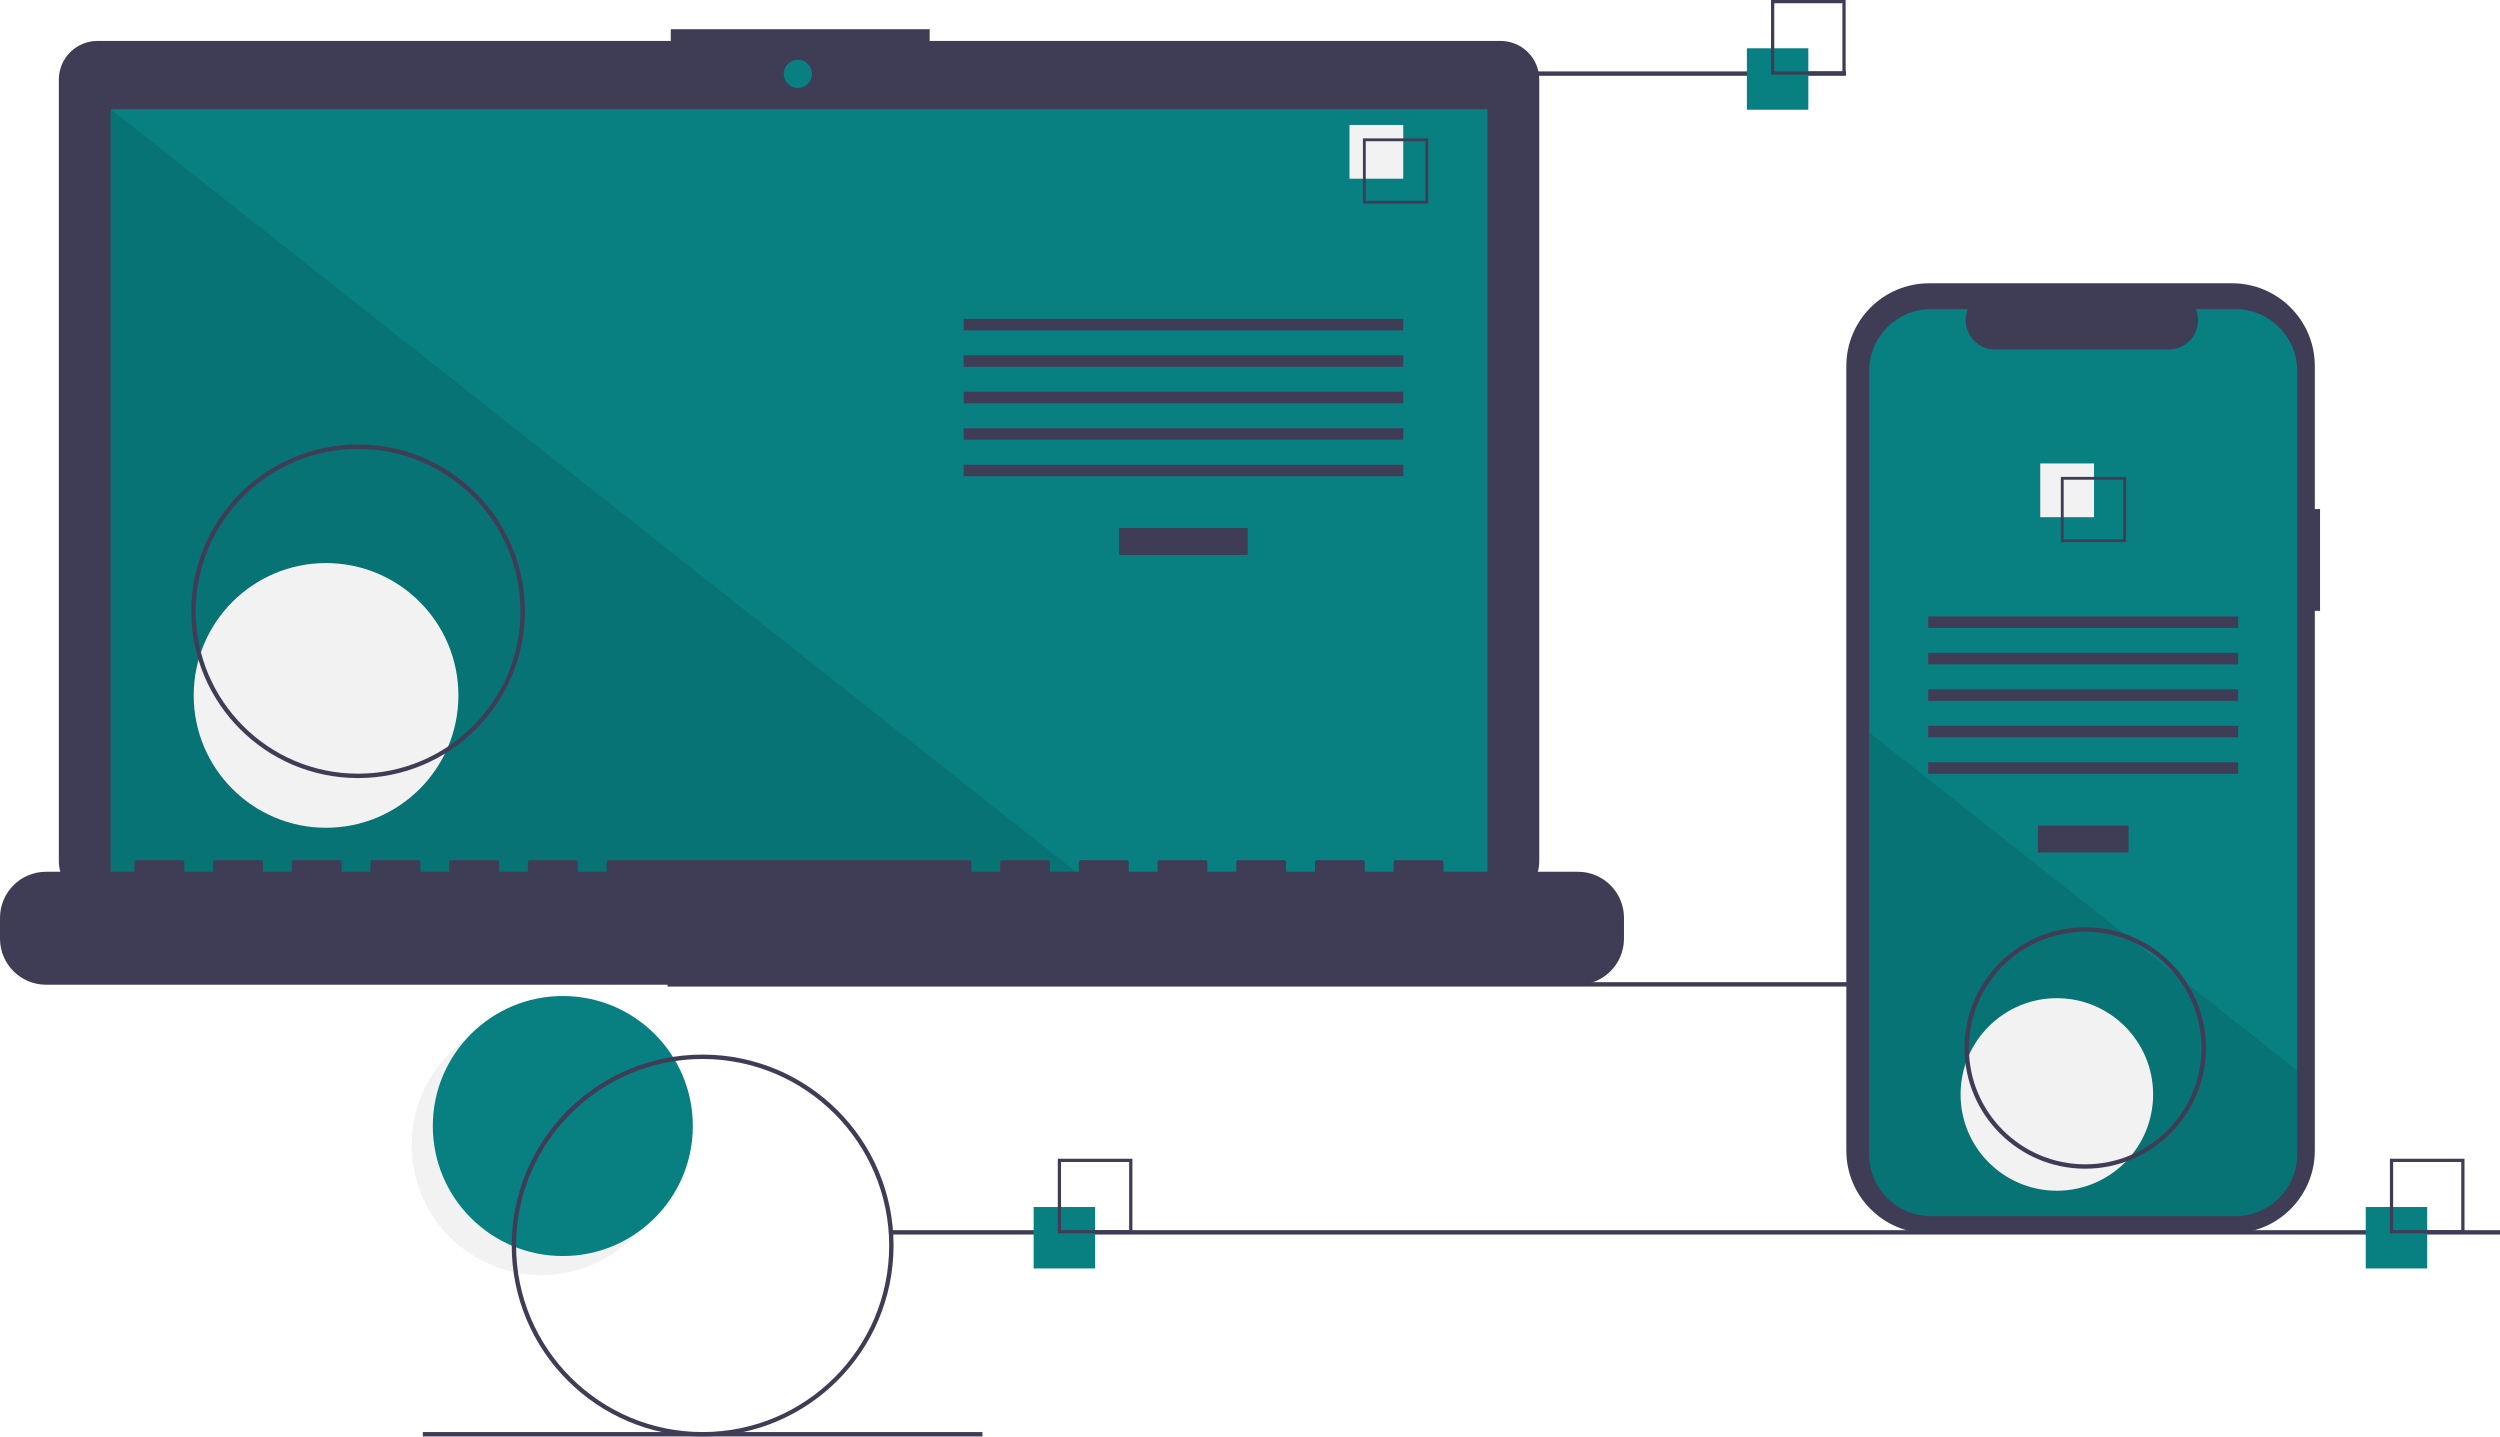
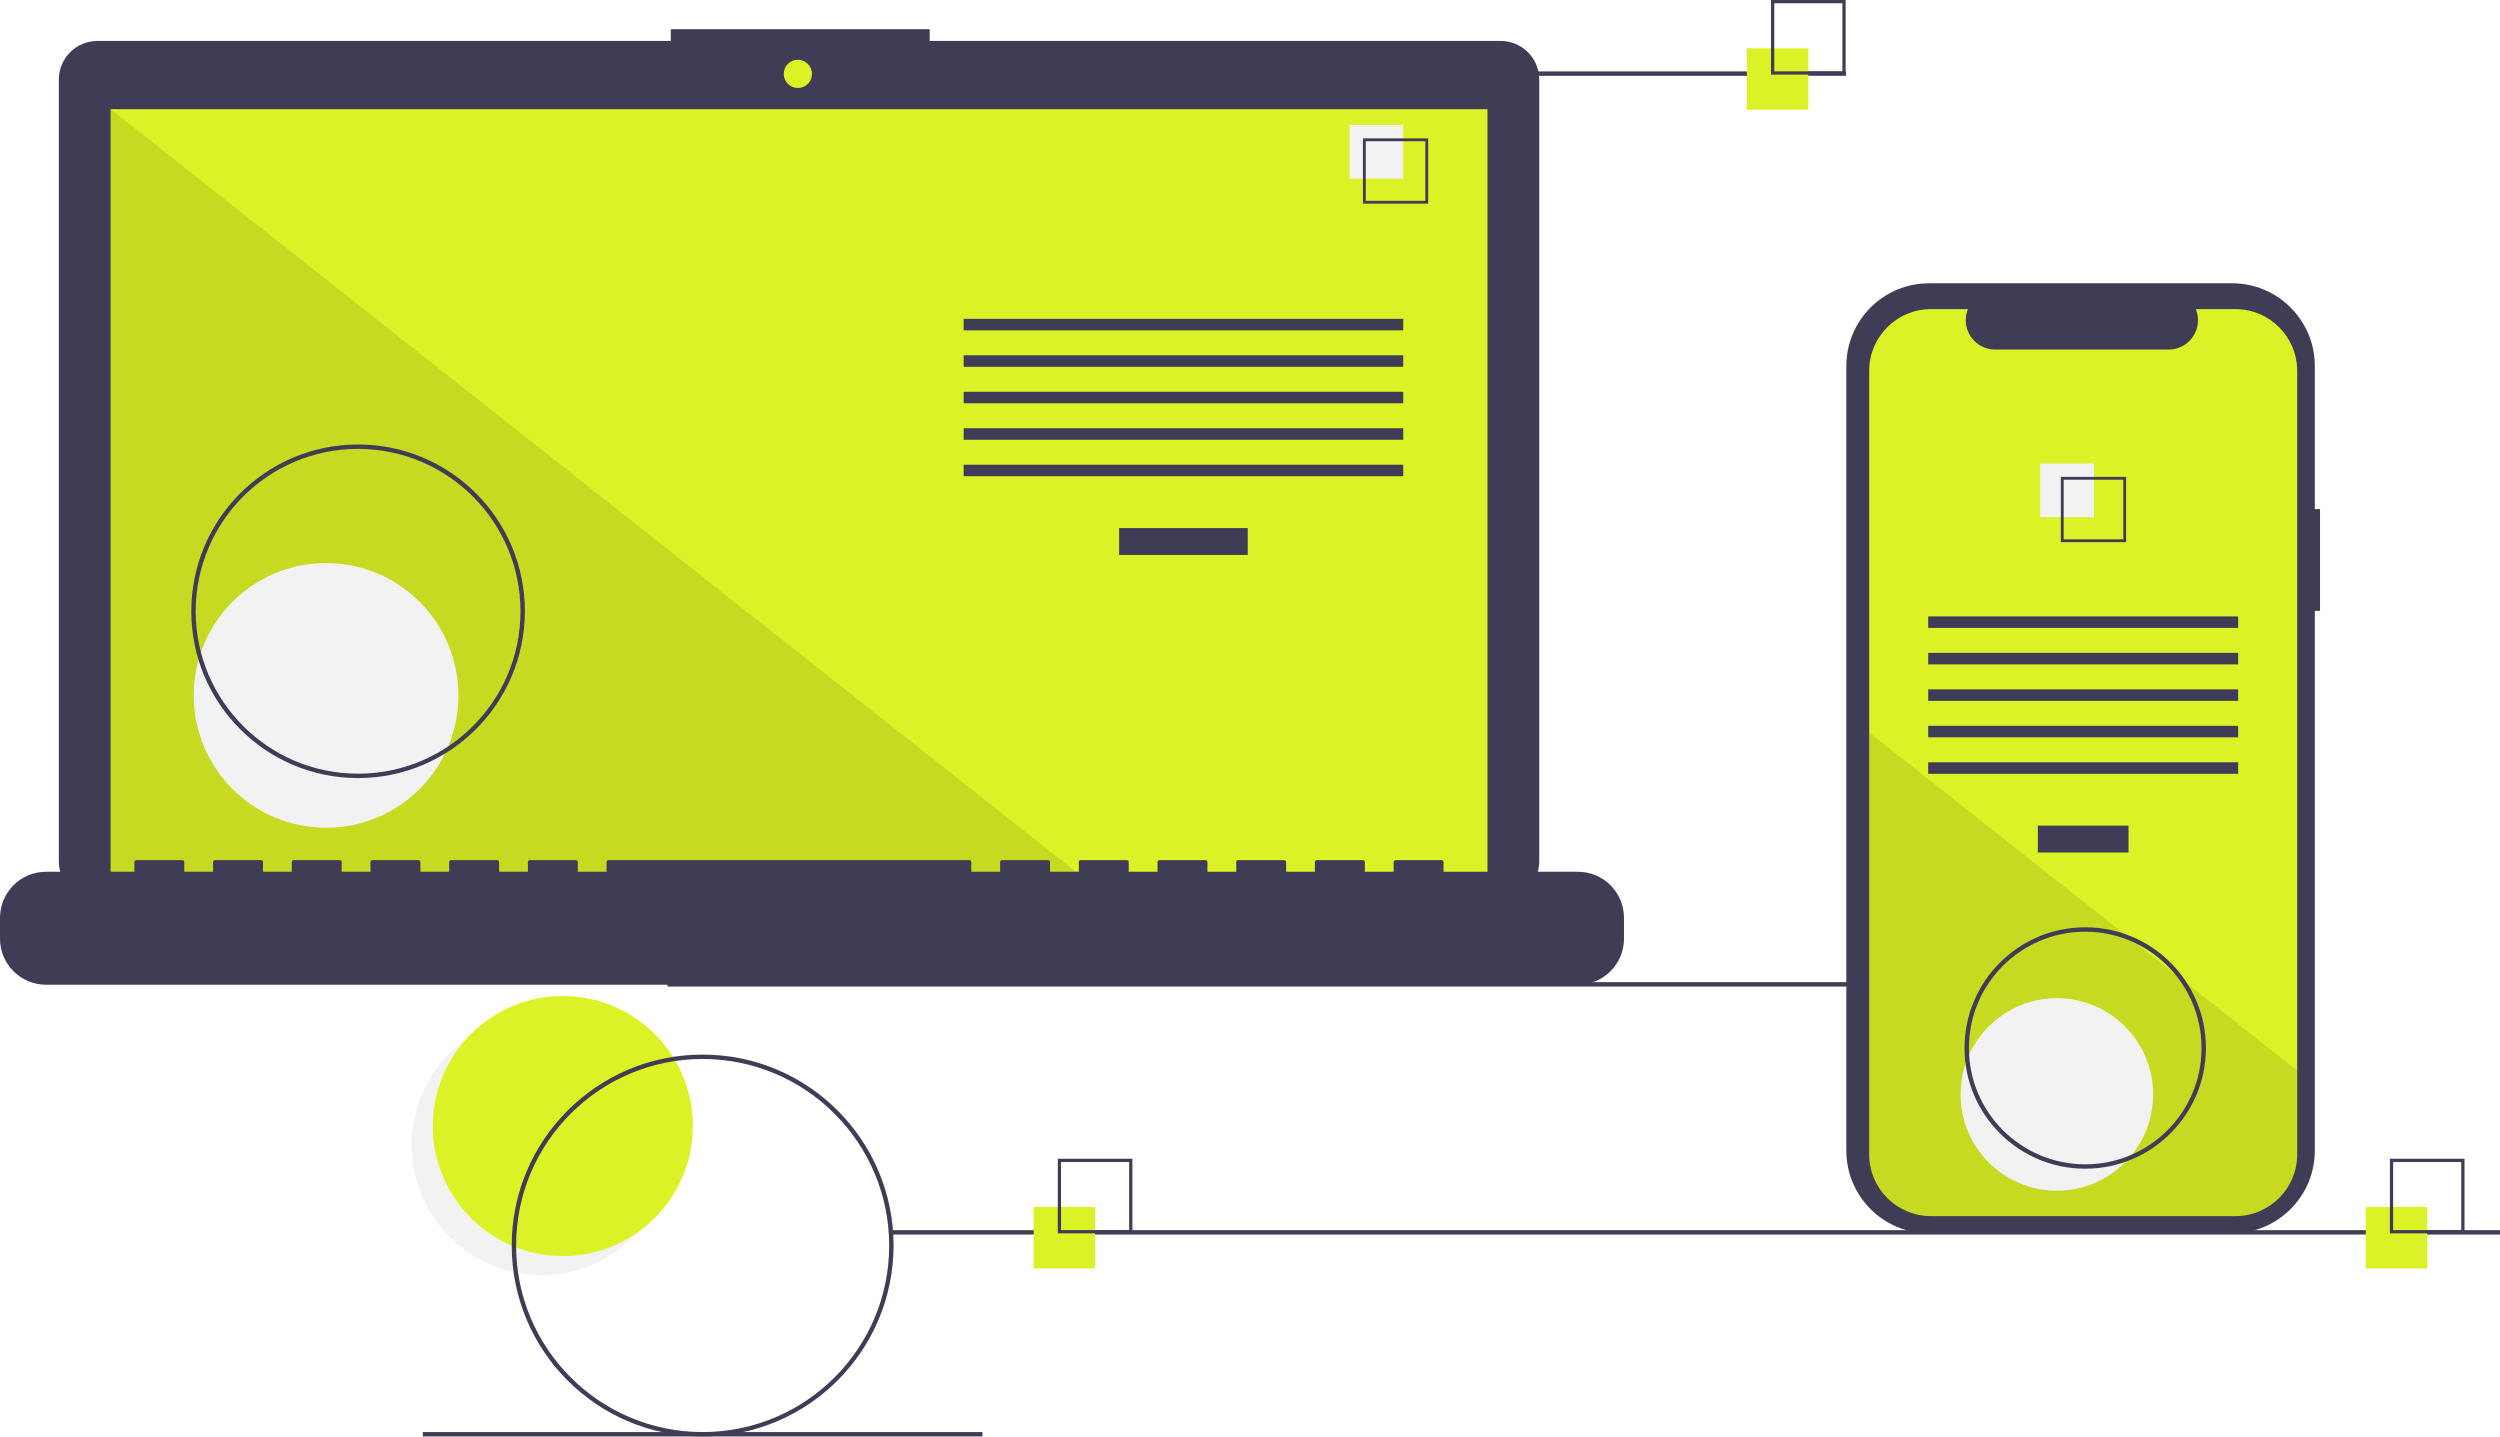
<svg xmlns="http://www.w3.org/2000/svg" data-name="Layer 1" width="1139.171" height="654.543" viewBox="0 0 1139.171 654.543">
  <circle cx="246.827" cy="521.765" r="59.243" fill="#f2f2f2" />
-   <circle cx="256.46" cy="513.095" r="59.243" fill="#087f81" />
+   <circle cx="256.46" cy="513.095" r="59.243" fill="#dbf226" />
  <rect x="304.171" y="447.543" width="733" height="2" fill="#3f3d56" />
  <path d="M714.207,141.381H454.038v-5.362h-117.971v5.362H74.825a17.599,17.599,0,0,0-17.599,17.599V515.231a17.599,17.599,0,0,0,17.599,17.599H714.207a17.599,17.599,0,0,0,17.599-17.599V158.979A17.599,17.599,0,0,0,714.207,141.381Z" transform="translate(-30.41456 -122.7284)" fill="#3f3d56" />
-   <rect x="50.406" y="49.754" width="627.391" height="353.913" fill="#087f81" />
-   <circle cx="363.565" cy="33.667" r="6.435" fill="#087f81" />
+   <rect x="50.406" y="49.754" width="627.391" height="353.913" fill="#dbf226" />
+   <circle cx="363.565" cy="33.667" r="6.435" fill="#dbf226" />
  <polygon points="498.374 403.667 50.406 403.667 50.406 49.754 498.374 403.667" opacity="0.1" />
  <circle cx="148.574" cy="316.876" r="60.307" fill="#f2f2f2" />
  <rect x="509.953" y="240.622" width="58.605" height="12.246" fill="#3f3d56" />
  <rect x="439.102" y="145.279" width="200.307" height="5.248" fill="#3f3d56" />
  <rect x="439.102" y="161.898" width="200.307" height="5.248" fill="#3f3d56" />
  <rect x="439.102" y="178.518" width="200.307" height="5.248" fill="#3f3d56" />
  <rect x="439.102" y="195.137" width="200.307" height="5.248" fill="#3f3d56" />
  <rect x="439.102" y="211.756" width="200.307" height="5.248" fill="#3f3d56" />
  <rect x="614.917" y="56.934" width="24.492" height="24.492" fill="#f2f2f2" />
  <path d="M681.195,215.525h-29.74v-29.74h29.74Zm-28.447-1.293h27.154V187.078H652.748Z" transform="translate(-30.41456 -122.7284)" fill="#3f3d56" />
  <path d="M749.422,519.96H688.192v-4.412a.875.875,0,0,0-.875-.875h-20.993a.875.875,0,0,0-.875.875v4.412H652.329v-4.412a.875.875,0,0,0-.875-.875H630.462a.875.875,0,0,0-.875.875v4.412H616.467v-4.412a.875.875,0,0,0-.875-.875H594.599a.875.875,0,0,0-.875.875v4.412H580.604v-4.412a.875.875,0,0,0-.875-.875H558.736a.875.875,0,0,0-.875.875v4.412H544.741v-4.412a.875.875,0,0,0-.875-.875H522.873a.875.875,0,0,0-.875.875v4.412H508.878v-4.412a.875.875,0,0,0-.875-.875h-20.993a.875.875,0,0,0-.875.875v4.412H473.015v-4.412a.875.875,0,0,0-.875-.875H307.696a.875.875,0,0,0-.875.875v4.412H293.701v-4.412a.875.875,0,0,0-.875-.875H271.833a.875.875,0,0,0-.875.875v4.412H257.838v-4.412a.875.875,0,0,0-.875-.875h-20.993a.875.875,0,0,0-.875.875v4.412H221.975v-4.412a.875.875,0,0,0-.875-.875H200.107a.875.875,0,0,0-.875.875v4.412H186.112v-4.412a.875.875,0,0,0-.875-.875H164.244a.875.875,0,0,0-.875.875v4.412H150.249v-4.412a.875.875,0,0,0-.875-.875H128.381a.875.875,0,0,0-.875.875v4.412H114.386v-4.412a.875.875,0,0,0-.875-.875H92.519a.875.875,0,0,0-.875.875v4.412H51.407a20.993,20.993,0,0,0-20.993,20.993v9.492A20.993,20.993,0,0,0,51.407,571.438H749.422a20.993,20.993,0,0,0,20.993-20.993v-9.492A20.993,20.993,0,0,0,749.422,519.96Z" transform="translate(-30.41456 -122.7284)" fill="#3f3d56" />
  <path d="M193.586,477.272a76,76,0,1,1,76-76A76.086,76.086,0,0,1,193.586,477.272Zm0-150a74,74,0,1,0,74,74A74.084,74.084,0,0,0,193.586,327.272Z" transform="translate(-30.41456 -122.7284)" fill="#3f3d56" />
  <rect x="586.171" y="32.543" width="255" height="2" fill="#3f3d56" />
  <rect x="406.171" y="560.543" width="733" height="2" fill="#3f3d56" />
  <rect x="192.672" y="652.543" width="255" height="2" fill="#3f3d56" />
-   <rect x="471" y="550" width="28" height="28" fill="#087f81" />
+   <rect x="471" y="550" width="28" height="28" fill="#dbf226" />
  <path d="M546.415,684.728h-34v-34h34Zm-32.522-1.478H544.936V652.207H513.893Z" transform="translate(-30.41456 -122.7284)" fill="#3f3d56" />
-   <rect x="796" y="22" width="28" height="28" fill="#087f81" />
+   <rect x="796" y="22" width="28" height="28" fill="#dbf226" />
  <path d="M871.415,156.728h-34v-34h34Zm-32.522-1.478H869.936V124.207H838.893Z" transform="translate(-30.41456 -122.7284)" fill="#3f3d56" />
-   <rect x="1078" y="550" width="28" height="28" fill="#087f81" />
+   <rect x="1078" y="550" width="28" height="28" fill="#dbf226" />
  <path d="M1153.415,684.728h-34v-34h34Zm-32.522-1.478h31.043V652.207h-31.043Z" transform="translate(-30.41456 -122.7284)" fill="#3f3d56" />
  <path d="M1087.586,354.687h-2.379V289.525a37.714,37.714,0,0,0-37.714-37.714H909.44A37.714,37.714,0,0,0,871.726,289.525V647.006A37.714,37.714,0,0,0,909.44,684.72h138.053a37.714,37.714,0,0,0,37.714-37.714V401.07h2.379Z" transform="translate(-30.41456 -122.7284)" fill="#3f3d56" />
-   <path d="M1077.176,291.742v356.96a28.165,28.165,0,0,1-28.16,28.17H910.296a28.165,28.165,0,0,1-28.16-28.17v-356.96a28.163,28.163,0,0,1,28.16-28.16h16.83a13.379,13.379,0,0,0,12.39,18.43h79.09a13.379,13.379,0,0,0,12.39-18.43h18.02A28.163,28.163,0,0,1,1077.176,291.742Z" transform="translate(-30.41456 -122.7284)" fill="#087f81" />
+   <path d="M1077.176,291.742v356.96a28.165,28.165,0,0,1-28.16,28.17H910.296a28.165,28.165,0,0,1-28.16-28.17v-356.96a28.163,28.163,0,0,1,28.16-28.16h16.83a13.379,13.379,0,0,0,12.39,18.43h79.09a13.379,13.379,0,0,0,12.39-18.43h18.02A28.163,28.163,0,0,1,1077.176,291.742Z" transform="translate(-30.41456 -122.7284)" fill="#dbf226" />
  <rect x="928.58" y="376.218" width="41.324" height="12.246" fill="#3f3d56" />
  <rect x="878.621" y="280.875" width="141.24" height="5.248" fill="#3f3d56" />
  <rect x="878.621" y="297.494" width="141.24" height="5.248" fill="#3f3d56" />
  <rect x="878.621" y="314.114" width="141.24" height="5.248" fill="#3f3d56" />
  <rect x="878.621" y="330.733" width="141.24" height="5.248" fill="#3f3d56" />
  <rect x="878.621" y="347.352" width="141.24" height="5.248" fill="#3f3d56" />
  <rect x="929.684" y="211.179" width="24.492" height="24.492" fill="#f2f2f2" />
  <path d="M969.474,340.032v29.74h29.74v-29.74Zm28.45,28.45h-27.16v-27.16h27.16Z" transform="translate(-30.41456 -122.7284)" fill="#3f3d56" />
  <path d="M1077.176,610.582v38.12a28.165,28.165,0,0,1-28.16,28.17H910.296a28.165,28.165,0,0,1-28.16-28.17v-192.21l116.87,92.33,2,1.58,21.74,17.17,2.03,1.61Z" transform="translate(-30.41456 -122.7284)" opacity="0.1" />
  <circle cx="937.241" cy="498.707" r="43.868" fill="#f2f2f2" />
  <path d="M350.586,777.272a87,87,0,1,1,87-87A87.099,87.099,0,0,1,350.586,777.272Zm0-172a85,85,0,1,0,85,85A85.096,85.096,0,0,0,350.586,605.272Z" transform="translate(-30.41456 -122.7284)" fill="#3f3d56" />
  <path d="M980.586,655.272a55,55,0,1,1,55-55A55.062,55.062,0,0,1,980.586,655.272Zm0-108a53,53,0,1,0,53,53A53.06,53.06,0,0,0,980.586,547.272Z" transform="translate(-30.41456 -122.7284)" fill="#3f3d56" />
</svg>
